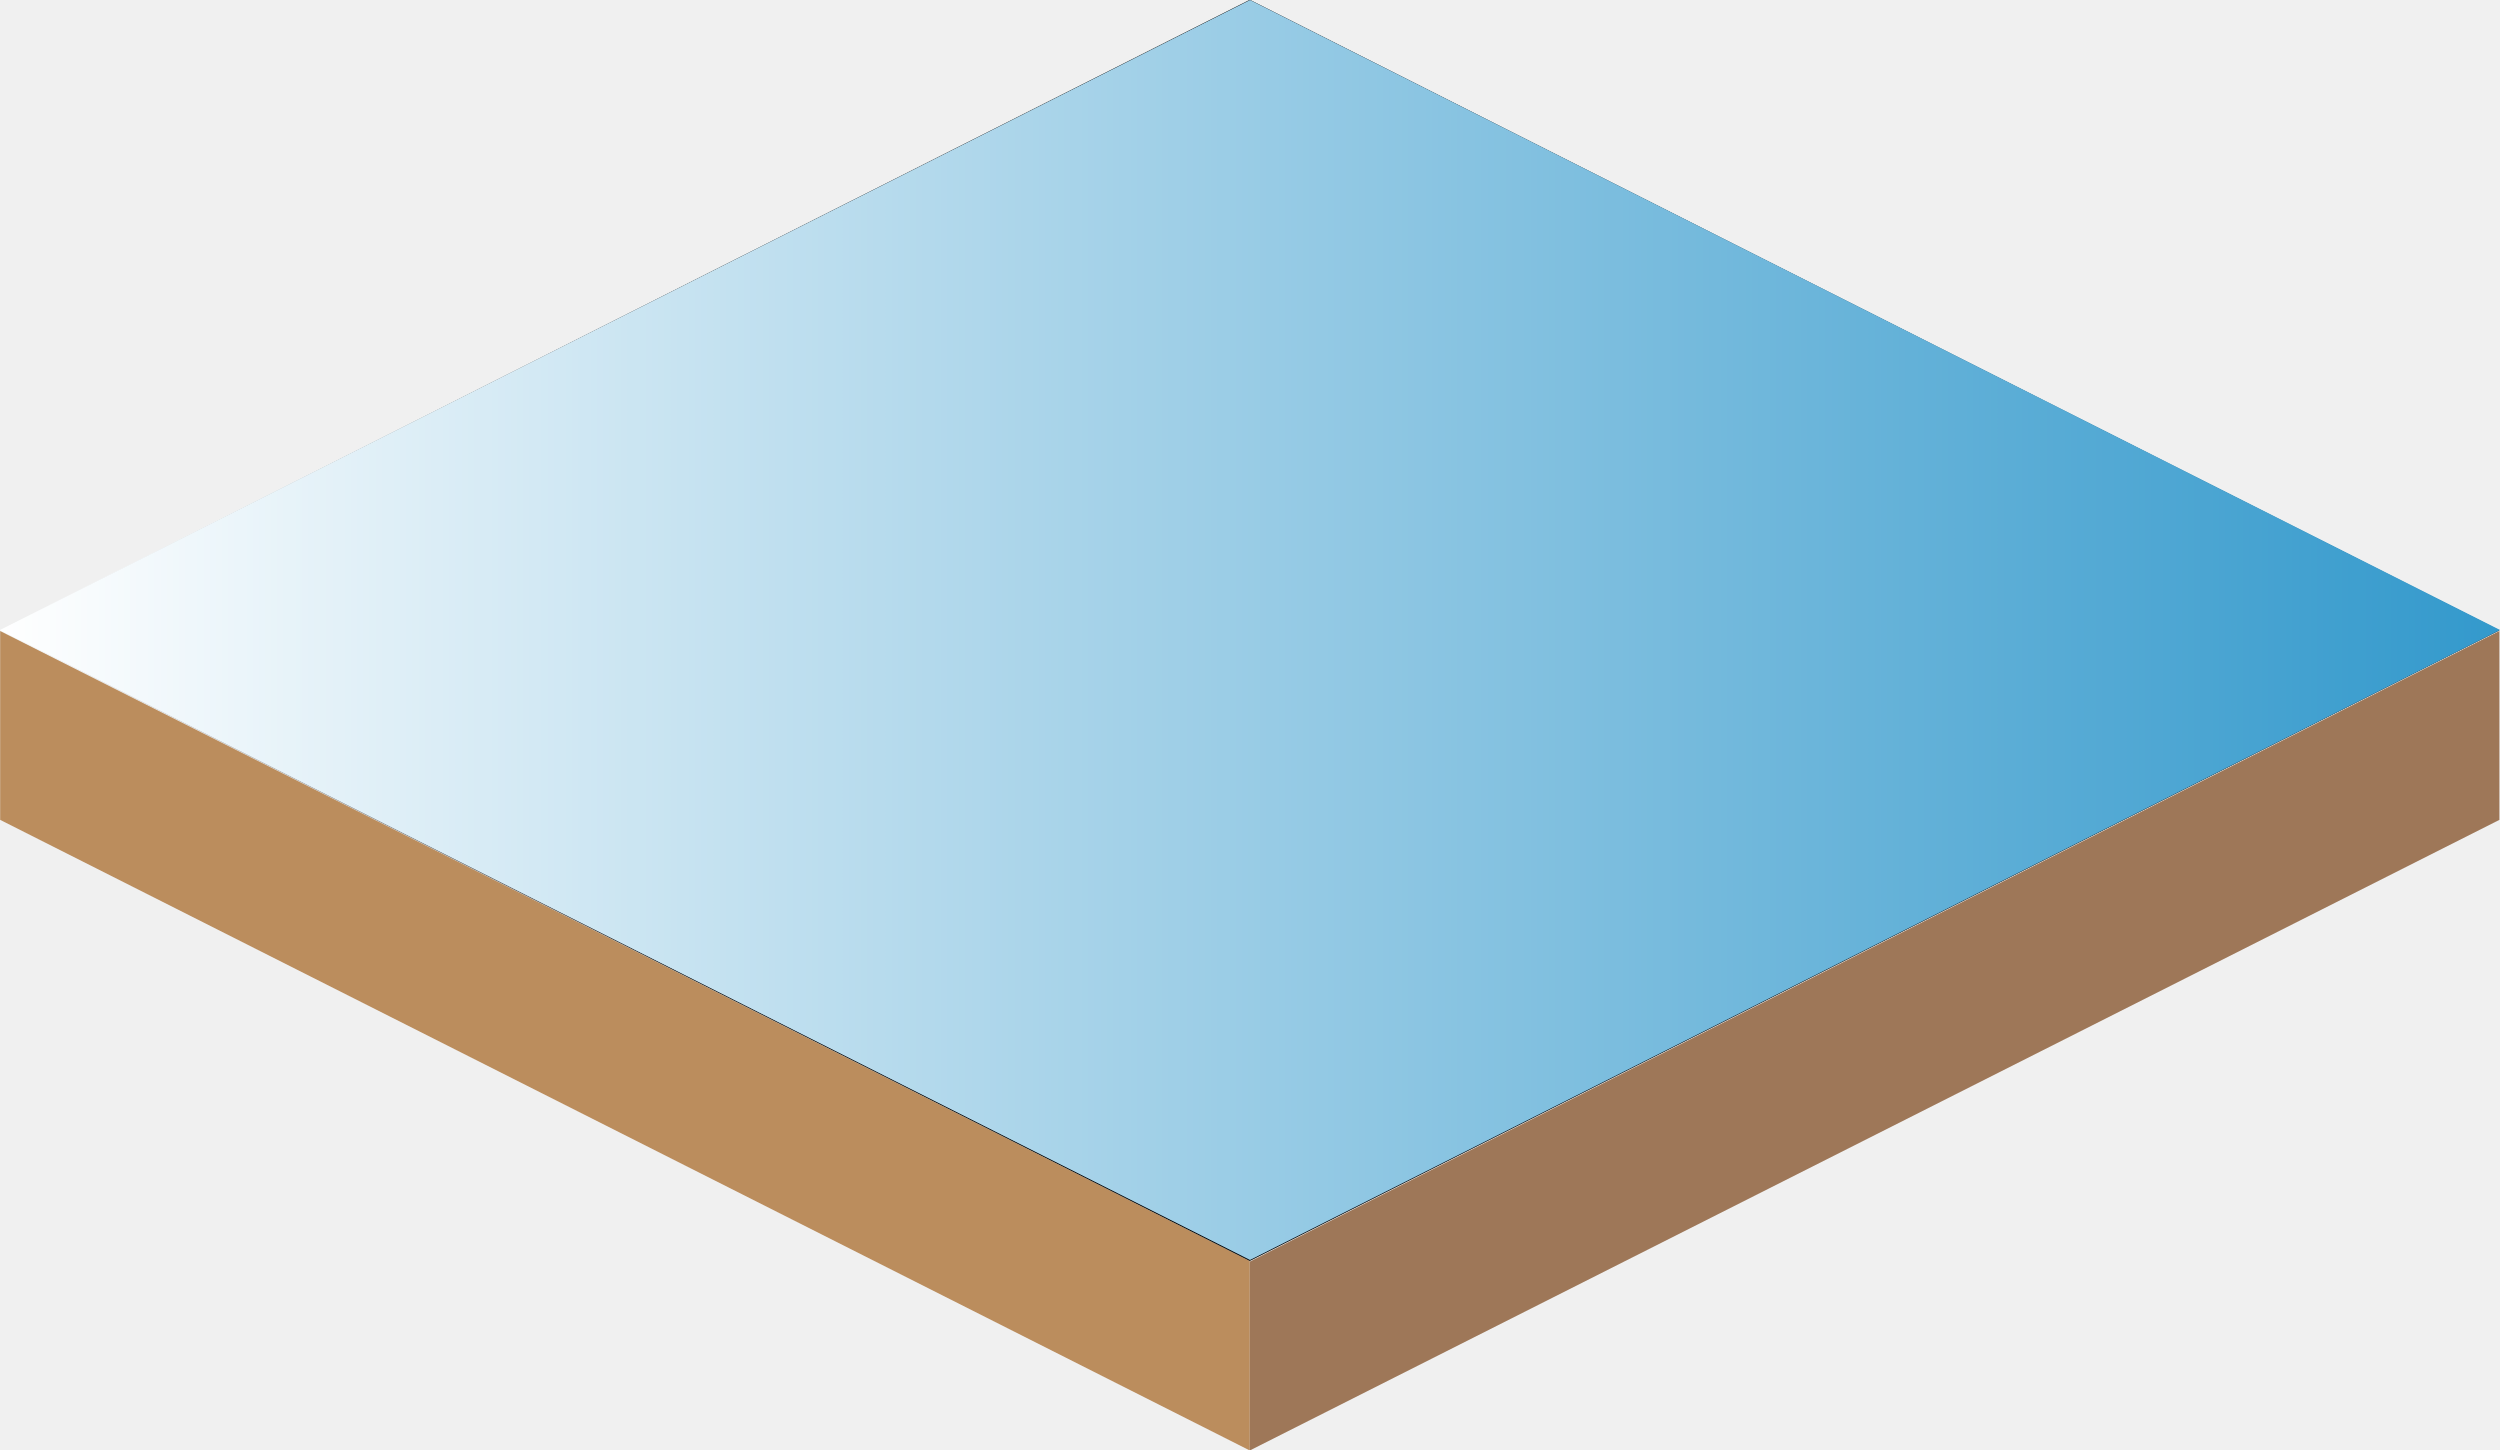
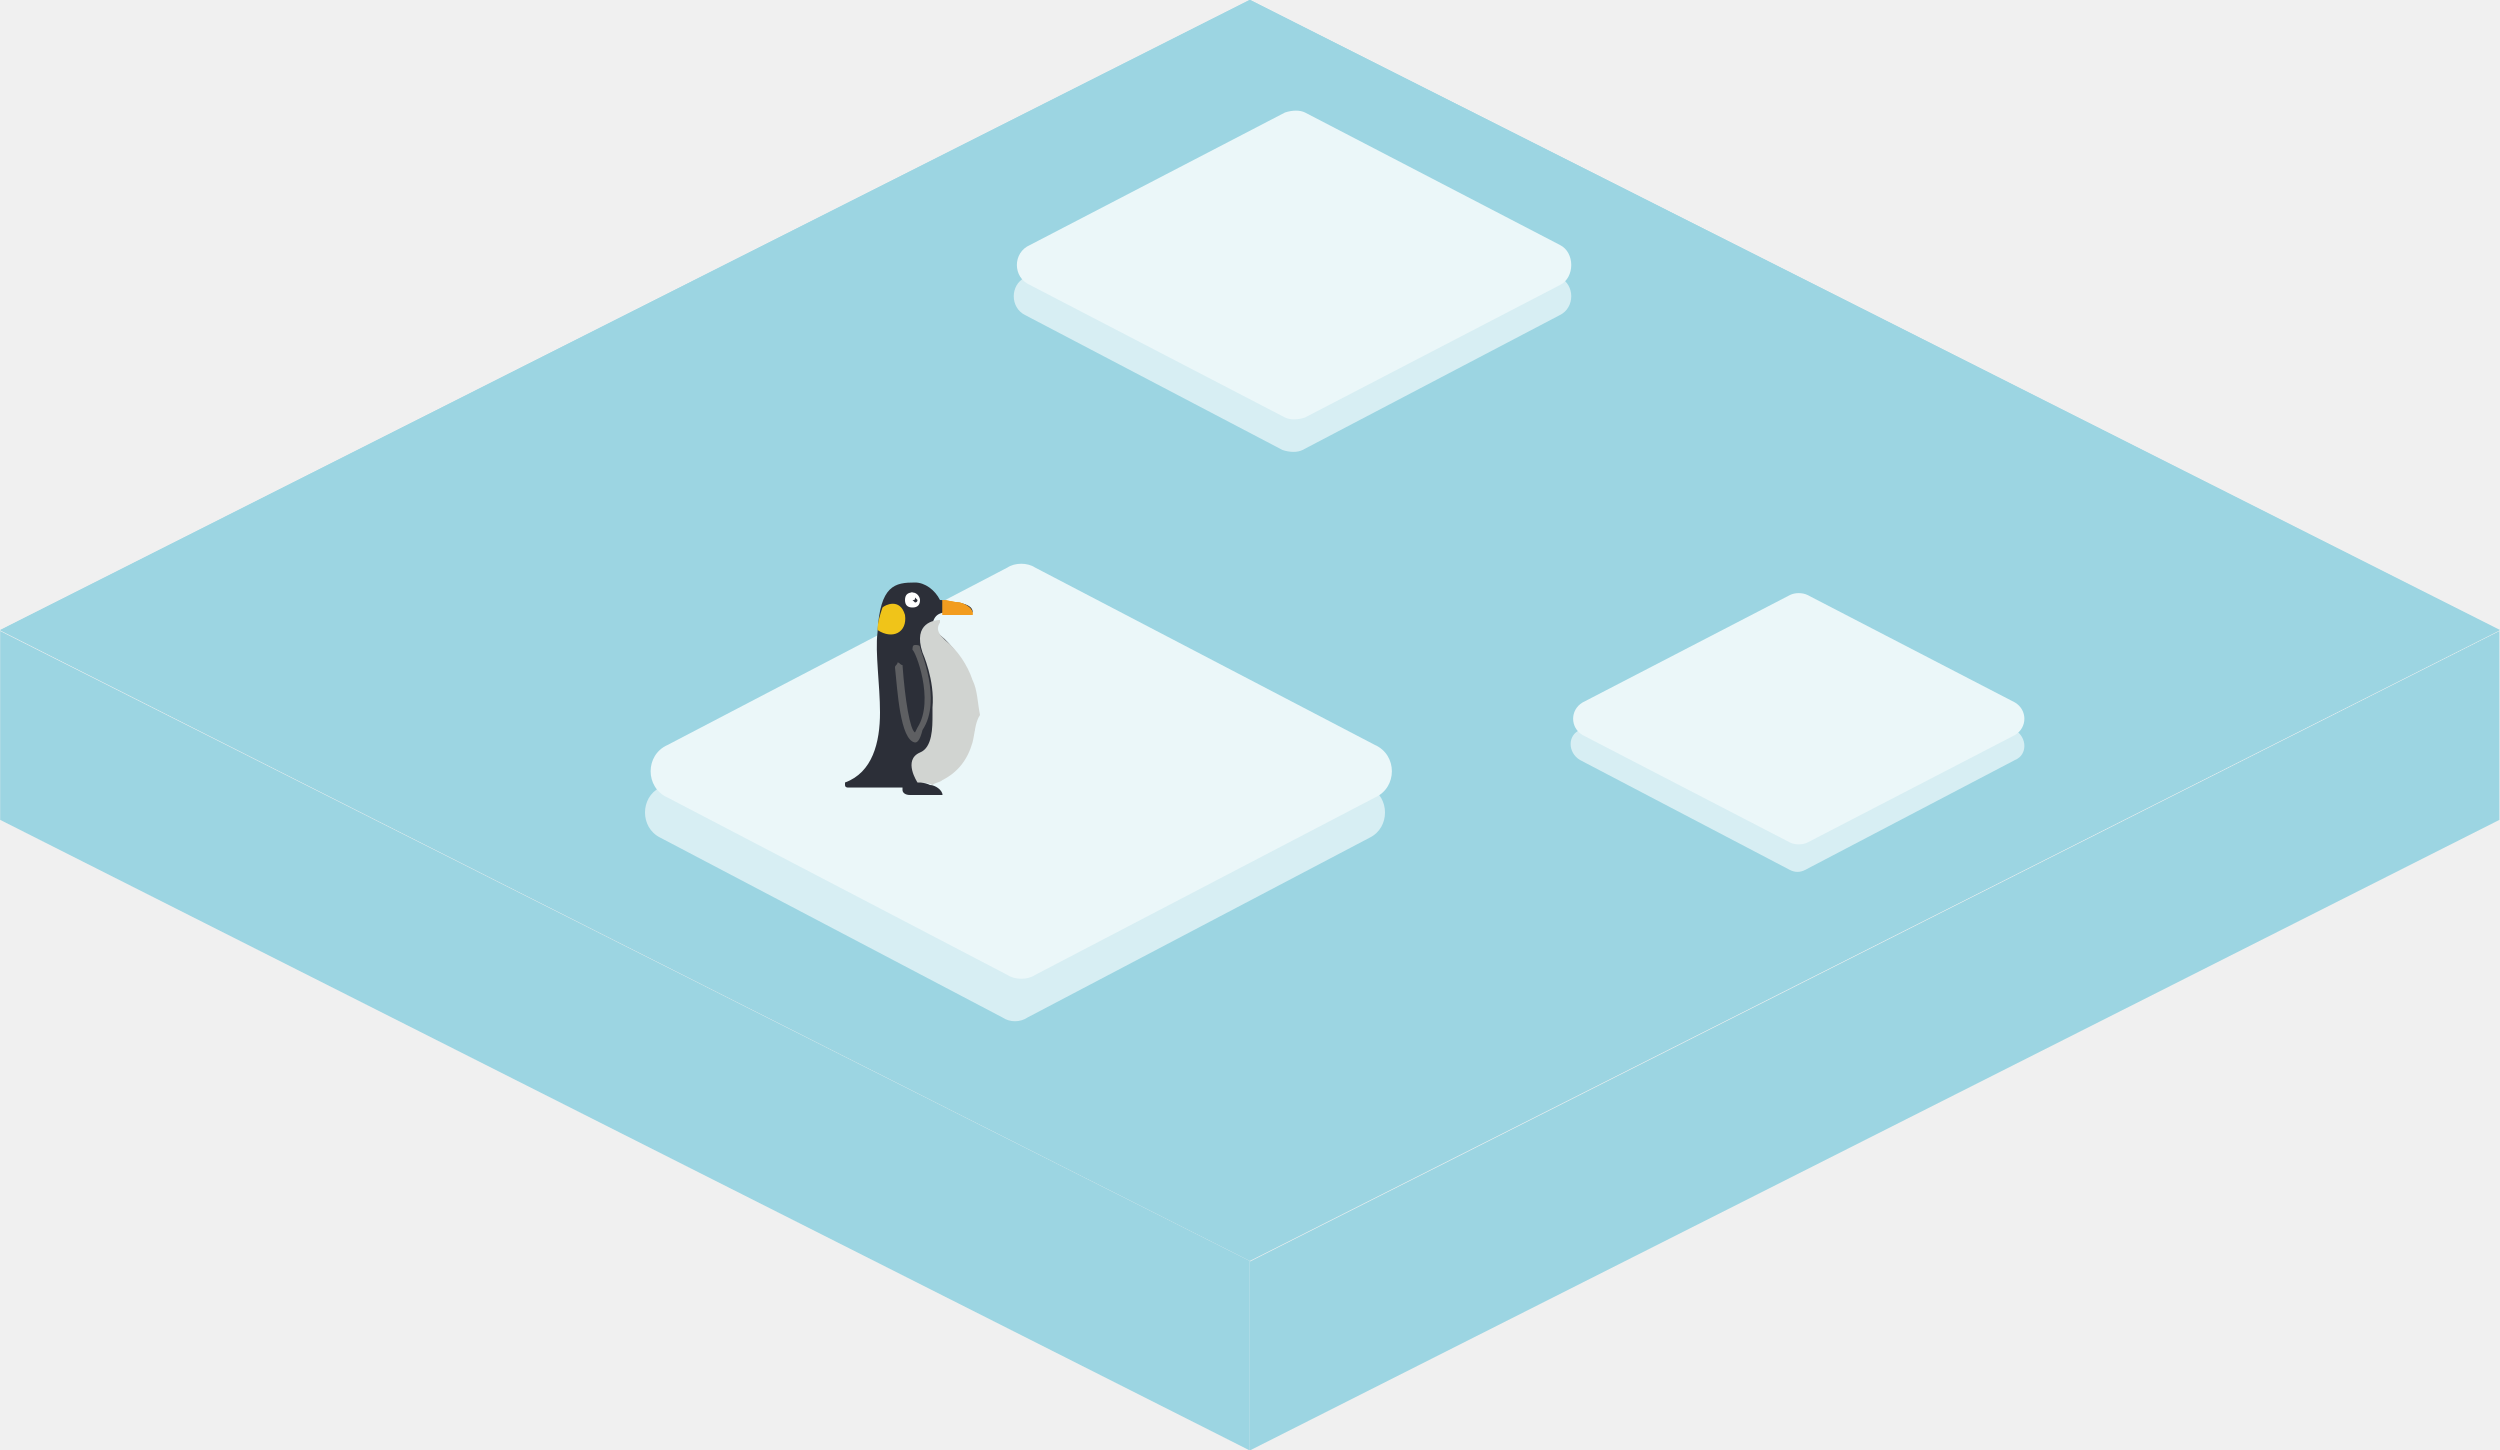
<svg xmlns="http://www.w3.org/2000/svg" version="1.1" id="svg3089" x="0px" y="0px" viewBox="0 0 100 58" style="enable-background:new 0 0 100 58;" xml:space="preserve">
  <style type="text/css">
- 	.st0{fill:#BB8D5D;}
- 	.st1{fill:#9E7758;}
- 	.st2{fill:url(#path550_1_);}
- 	.st3{fill:url(#SVGID_1_);}
+ 	.st0{fill:#9CD5E2;}
+ 	.st1{fill:#D7EEF3;}
+ 	.st2{fill:#EBF7F9;}
+ 	.st3{fill:#2C2F38;}
+ 	.st4{fill:#D1D4D1;}
+ 	.st5{fill:#5E5F62;}
+ 	.st6{fill:#F29C1F;}
+ 	.st7{fill:#F0C419;}
+ 	.st8{fill:#FFFFFF;}
</style>
  <g id="layer1" transform="translate(-94.11607,-26.41109)">
    <g id="g2925" transform="matrix(0.2644686,0,0,0.2669238,50.40612,-46.8961)">
      <path id="path546" class="st0" d="M354.3,463.6V492l-189-94.5v-28.3L354.3,463.6z" />
-       <path id="path548" class="st1" d="M354.3,492v-28.3l189-94.5v28.3L354.3,492z" />
-       <linearGradient id="path550_1_" gradientUnits="userSpaceOnUse" x1="165.328" y1="369.14" x2="265.284" y2="369.14">
-         <stop offset="0" style="stop-color:#FFFFFF" />
-         <stop offset="1" style="stop-color:#000000" />
-       </linearGradient>
-       <path id="path550" class="st2" d="M543.3,369.1l-189,94.5l-189-94.5l189-94.5L543.3,369.1z" />
+       <path id="path548" class="st0" d="M354.3,492v-28.3l189-94.5v28.3L354.3,492z" />
+       <path id="path550" class="st0" d="M543.3,369.1l-189,94.5l-189-94.5l189-94.5L543.3,369.1z" />
    </g>
  </g>
-   <linearGradient id="SVGID_1_" gradientUnits="userSpaceOnUse" x1="-0.205" y1="25.225" x2="100.041" y2="25.225">
-     <stop offset="0" style="stop-color:#FFFFFF" />
-     <stop offset="1" style="stop-color:#3399CC" />
-   </linearGradient>
-   <polygon class="st3" points="0,25.2 50,0 100,25.2 50,50.4 " />
+   <polygon class="st0" points="0,25.2 50,0 100,25.2 50,50.4 " />
+   <g>
+     <path class="st1" d="M26.4,31.5l13.7-7.2c0.3-0.2,0.7-0.2,1,0l13.7,7.2c0.8,0.4,0.8,1.6,0,2l-13.7,7.2c-0.3,0.2-0.7,0.2-1,0   l-13.7-7.2C25.6,33.1,25.6,31.9,26.4,31.5z" />
+     <path class="st2" d="M26.7,29.8l13.6-7.1c0.3-0.2,0.8-0.2,1.1,0l13.6,7.1c0.9,0.4,0.9,1.7,0,2.1L41.4,39c-0.3,0.2-0.8,0.2-1.1,0   l-13.6-7.1C25.8,31.5,25.8,30.2,26.7,29.8z" />
+   </g>
+   <g>
+     <path class="st3" d="M36,31.2l0.1,0.3l0,0.1c0,0.1,0.1,0.2,0.3,0.2h1.3c0-0.2-0.3-0.4-0.5-0.4h0c-0.2-0.1-0.4-0.1-0.6-0.1H36z" />
+     <path class="st3" d="M36.1,31.5c-0.9,0-1.7,0-2.2,0c0,0-0.1,0-0.1-0.1c0,0,0-0.1,0-0.1c1.1-0.4,1.4-1.6,1.4-2.8   c0-1.1-0.2-2.4-0.1-3.2c0.1-1.9,0.7-2,1.5-2c0.4,0,0.8,0.3,1,0.7c0,0,0,0,0,0c0,0,0,0,0,0c0.2,0,0.5,0.1,0.7,0.1   c0.7,0.1,0.6,0.4,0.6,0.4c-0.2,0-0.4,0-0.5,0c-0.3,0-0.8-0.1-1,0.2c-0.2,0.3,0,0.5,0.2,0.7c0.5,0.4,0.9,1,1.1,1.6   c0.2,0.4,0.2,0.9,0.3,1.4c0,0.4,0,0.8-0.1,1.1c-0.2,0.7-0.6,1.2-1.2,1.5c-0.1,0.1-0.3,0.1-0.4,0.2h0L36.1,31.5z" />
+     <path class="st4" d="M38.9,29.7c-0.2,0.7-0.6,1.2-1.2,1.5c-0.1,0.1-0.3,0.1-0.4,0.2h0c-0.2-0.1-0.4-0.1-0.6-0.1   c0,0-0.6-0.9,0.1-1.2c0.5-0.2,0.5-1,0.5-1.5c0-0.1,0-0.2,0-0.3c0.1-1.1-0.4-2.2-0.4-2.2c-0.4-1.2,0.5-1.3,0.7-1.3c0,0,0,0,0,0.1   c-0.2,0.3,0,0.5,0.2,0.7c0.5,0.4,0.9,1,1.1,1.6c0.2,0.4,0.2,0.9,0.3,1.4C39,28.9,39,29.3,38.9,29.7z" />
+     <path class="st5" d="M36.6,29.7C36.6,29.7,36.5,29.7,36.6,29.7c-0.6-0.1-0.7-2.1-0.8-3c0-0.1,0.1-0.1,0.1-0.2   c0.1,0,0.1,0.1,0.2,0.1c0.1,1.4,0.3,2.6,0.5,2.7c0,0,0,0,0.1-0.2c0.7-1.1-0.1-3.1-0.2-3.1c0-0.1,0-0.2,0.1-0.2c0.1,0,0.2,0,0.2,0.1   c0,0.1,0.9,2.1,0.1,3.3C36.8,29.6,36.7,29.7,36.6,29.7z" />
+     <path class="st6" d="M38.9,24.6c-0.2,0-0.4,0-0.5,0c-0.2,0-0.5,0-0.7,0c0-0.2,0-0.4,0-0.6c0,0,0,0,0,0c0.2,0,0.5,0.1,0.7,0.1   C39,24.3,38.9,24.6,38.9,24.6z" />
+     <path class="st6" d="M38.9,24.6c-0.2,0-0.4,0-0.5,0c-0.2,0-0.5,0-0.7,0c0-0.2,0-0.4,0-0.6c0,0,0,0,0,0c0.2,0,0.5,0.1,0.7,0.1   C39,24.3,38.9,24.6,38.9,24.6z" />
+     <path class="st7" d="M35.1,25.2c0-0.3,0.1-0.6,0.2-0.9c0.1-0.1,0.7-0.4,0.9,0.3C36.3,25.3,35.7,25.6,35.1,25.2z" />
+     <path class="st8" d="M36.8,24c0,0.2-0.1,0.3-0.3,0.3s-0.3-0.1-0.3-0.3c0-0.2,0.1-0.3,0.3-0.3S36.8,23.9,36.8,24z" />
+     <path class="st3" d="M36.7,24c0,0.1-0.1,0.1-0.1,0.1s-0.1-0.1-0.1-0.1c0-0.1,0.1-0.1,0.1-0.1S36.7,24,36.7,24z" />
+     <path class="st8" d="M36.6,23.9c0,0.1,0,0.1-0.1,0.1c-0.1,0-0.1,0-0.2-0.1c0-0.1,0.1-0.2,0.2-0.2C36.5,23.8,36.6,23.8,36.6,23.9z" />
+   </g>
+   <g>
+     <path class="st1" d="M41,11.1l10.3-5.4c0.2-0.1,0.5-0.1,0.8,0l10.3,5.4c0.6,0.3,0.6,1.2,0,1.5L52.1,18c-0.2,0.1-0.5,0.1-0.8,0   L41,12.6C40.4,12.3,40.4,11.4,41,11.1z" />
+     <path class="st2" d="M41.2,9.8l10.2-5.3c0.3-0.1,0.6-0.1,0.8,0l10.2,5.3c0.6,0.3,0.6,1.3,0,1.6l-10.2,5.3c-0.3,0.1-0.6,0.1-0.8,0   l-10.2-5.3C40.5,11.1,40.5,10.1,41.2,9.8z" />
+   </g>
+   <g>
+     <path class="st1" d="M63.2,29.2l8.4-4.4c0.2-0.1,0.4-0.1,0.6,0l8.4,4.4c0.5,0.3,0.5,1,0,1.2l-8.4,4.4c-0.2,0.1-0.4,0.1-0.6,0   l-8.4-4.4C62.7,30.1,62.7,29.4,63.2,29.2z" />
+     <path class="st2" d="M63.3,28.1l8.3-4.3c0.2-0.1,0.5-0.1,0.7,0l8.3,4.3c0.5,0.3,0.5,1,0,1.3l-8.3,4.3c-0.2,0.1-0.5,0.1-0.7,0   l-8.3-4.3C62.8,29.1,62.8,28.4,63.3,28.1z" />
+   </g>
</svg>
